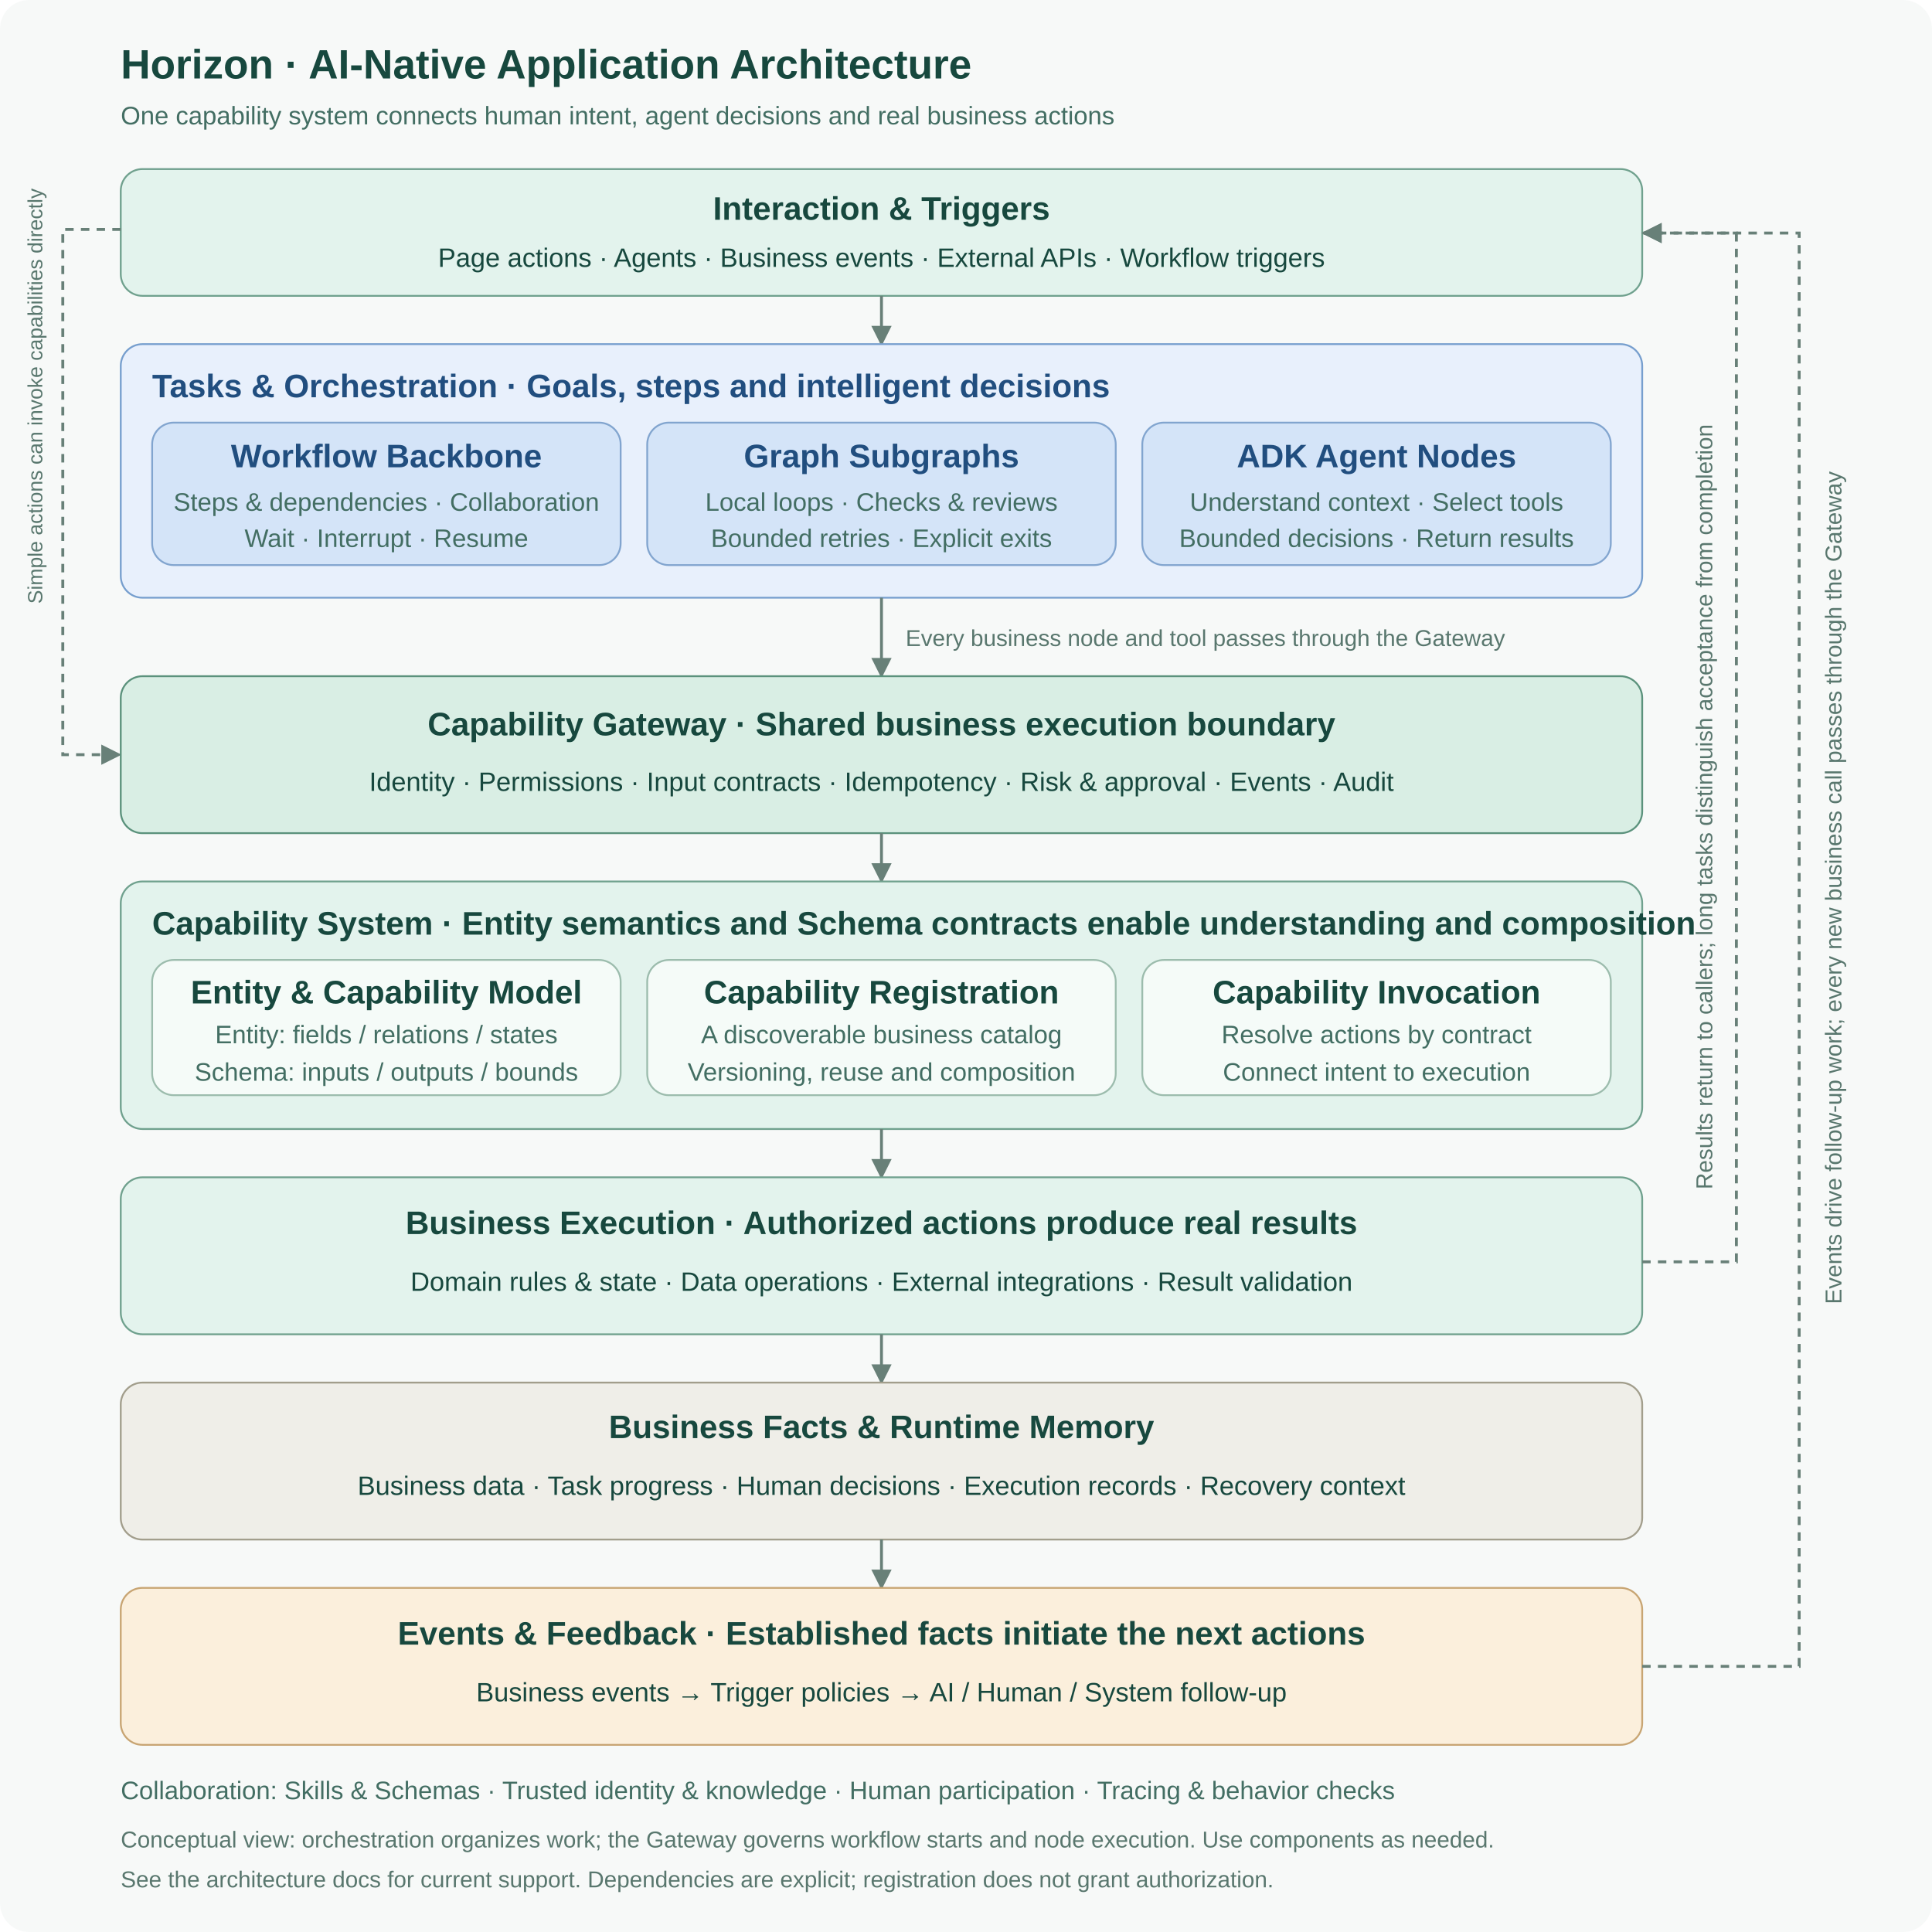
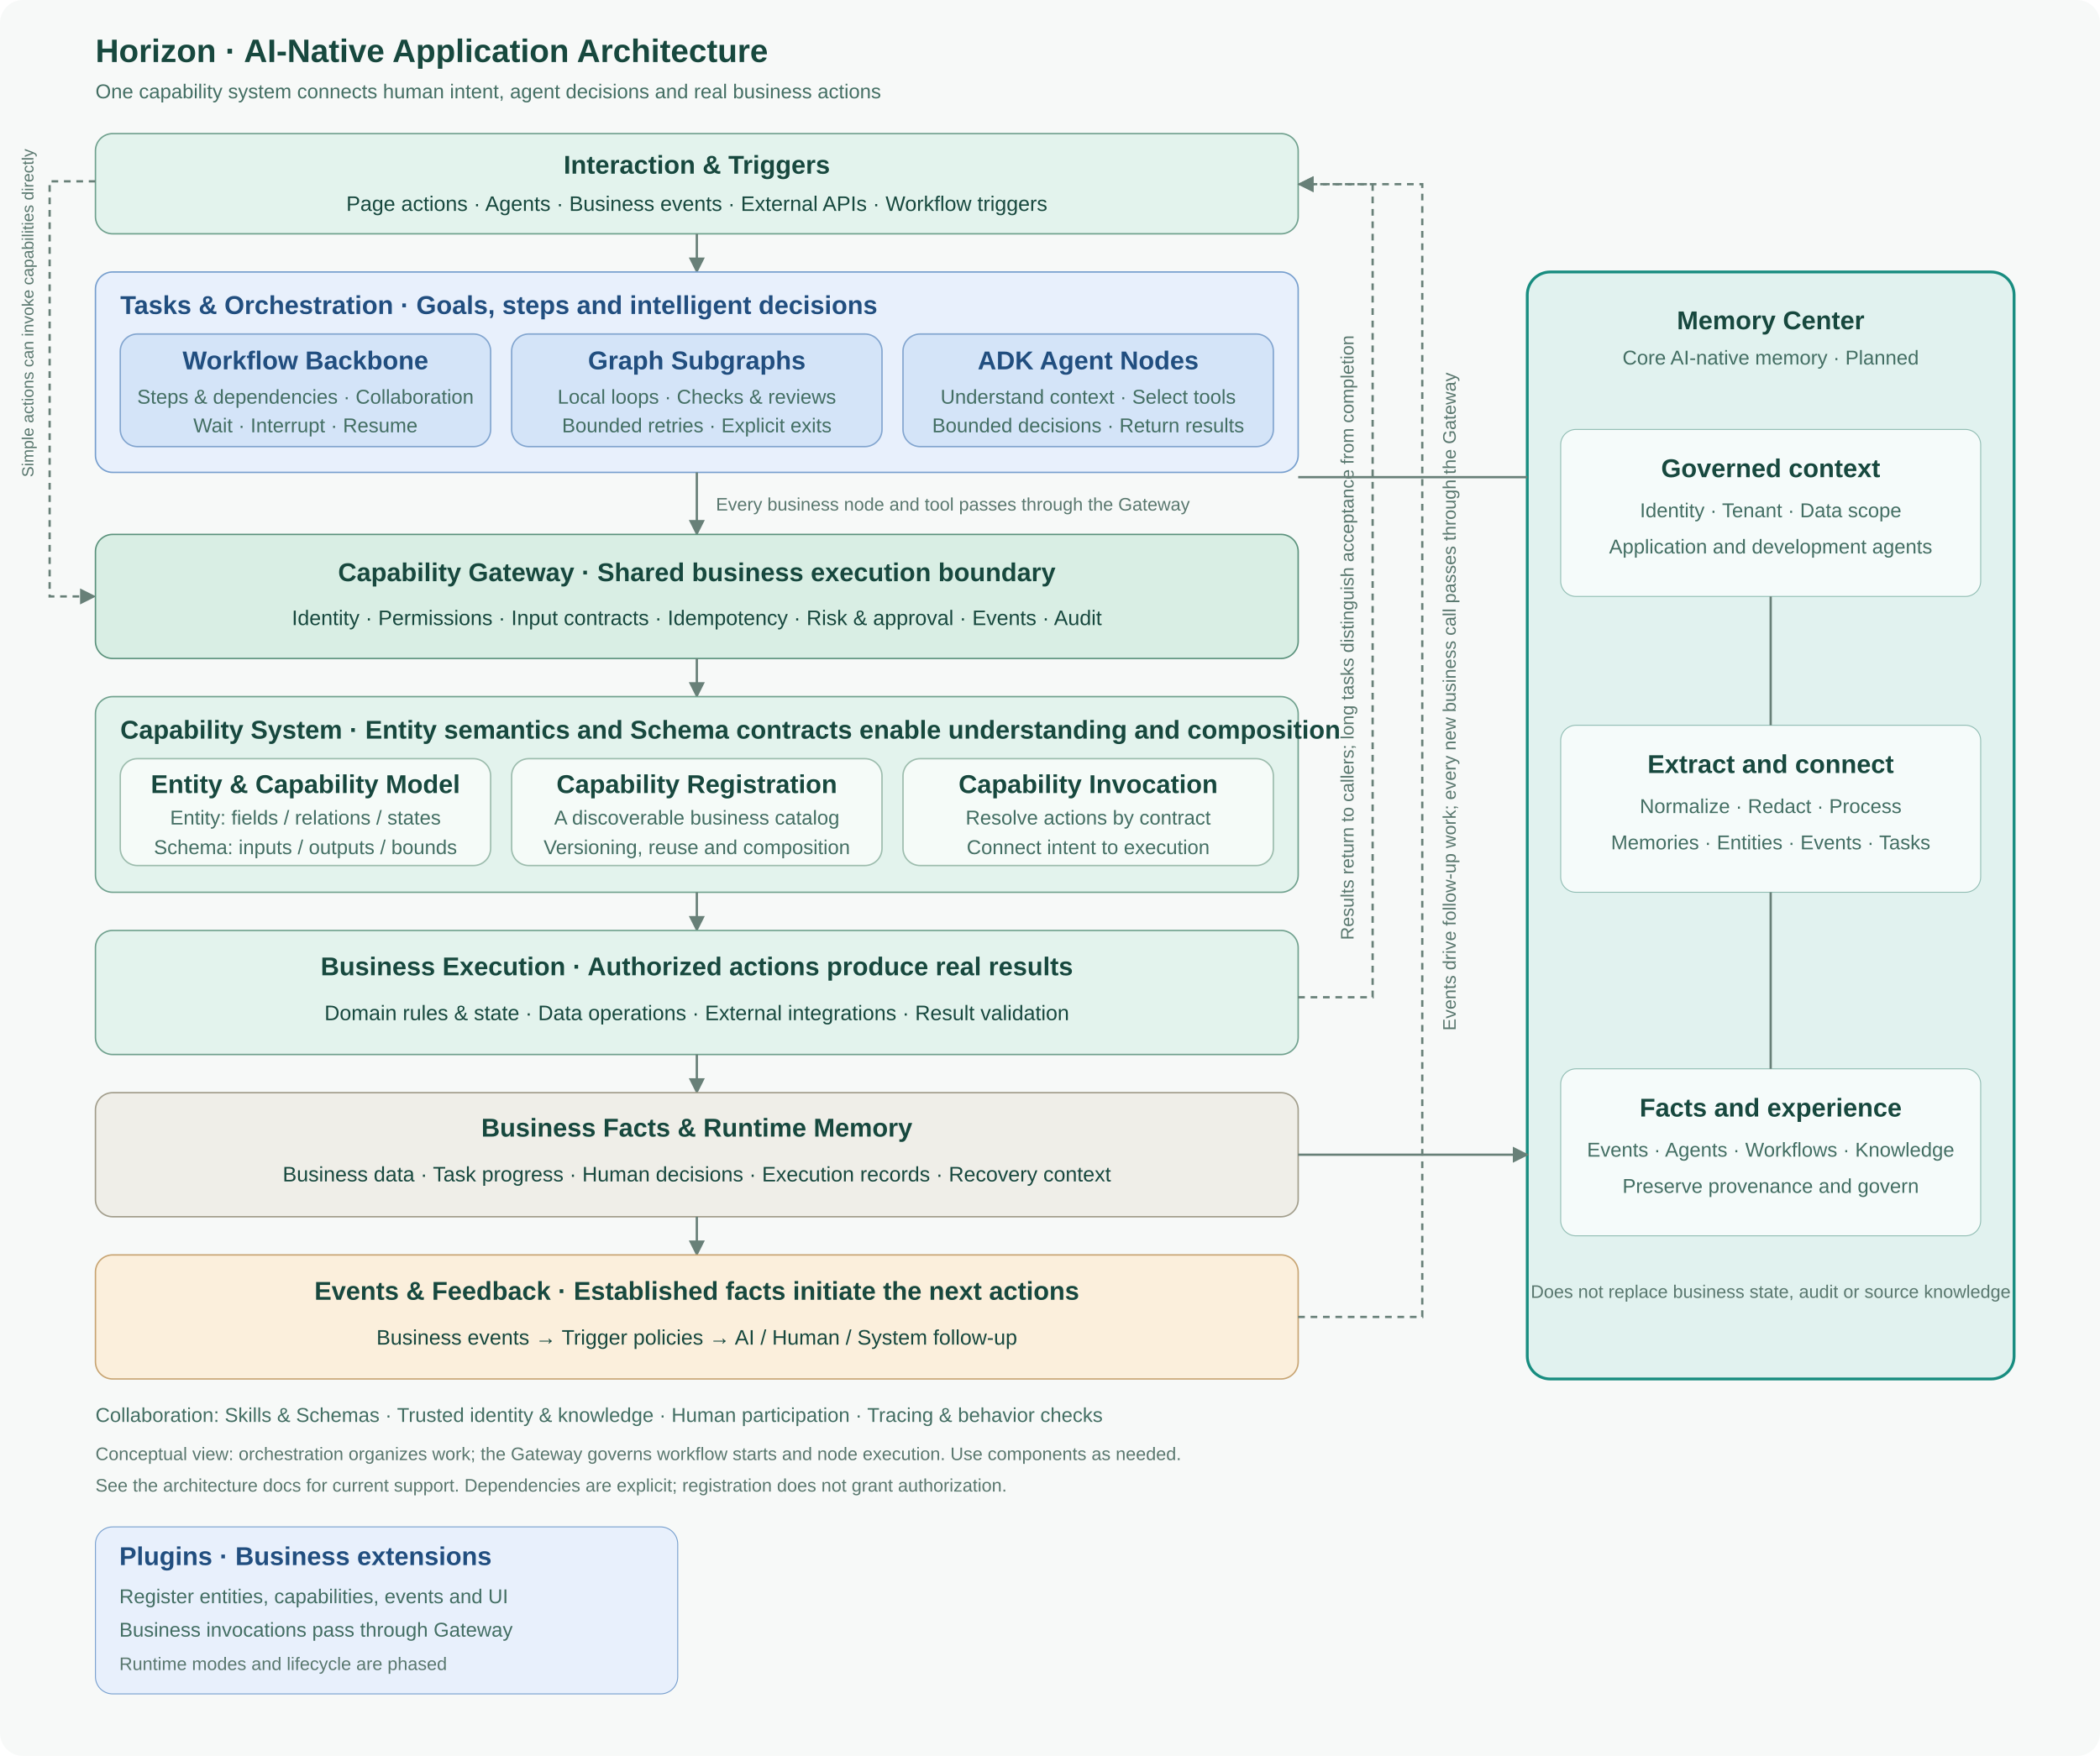
- <svg xmlns="http://www.w3.org/2000/svg" width="1600" height="1600" viewBox="0 0 1600 1600" role="img" aria-labelledby="title desc" xml:lang="en">
+ <svg xmlns="http://www.w3.org/2000/svg" width="2200" height="1840" viewBox="0 0 2200 1840" role="img" aria-labelledby="title desc" xml:lang="en">
  <defs>
    <marker id="arrow" viewBox="0 0 10 10" refX="9" refY="5" markerWidth="7" markerHeight="7" orient="auto-start-reverse">
      <path d="M0 0L10 5L0 10Z" fill="#688078" />
    </marker>
  </defs>
-   <rect width="1600" height="1600" rx="24" fill="#f7f9f8" />
+   <rect width="2200" height="1840" rx="24" fill="#f7f9f8" />
  <style>text{font-family:"Segoe UI",Arial,sans-serif;fill:#17483e}.title{font-size:34px;font-weight:700}.section{font-size:27px;font-weight:650}.body{font-size:23px}.small{font-size:21px;fill:#436e63}.note{font-size:19px;fill:#59776e}.blue{fill:#214e7f}.line{fill:none;stroke:#688078;stroke-width:2.4;marker-end:url(#arrow)}</style>
  <text x="100" y="65" class="title" text-anchor="start" style="font-size:34px">Horizon · AI-Native Application Architecture</text>
  <text x="100" y="103" class="small" text-anchor="start" style="font-size:21px">One capability system connects human intent, agent decisions and real business actions</text>
  <rect x="100" y="140" width="1260" height="105" rx="18" fill="#e3f3ed" stroke="#70a18e" stroke-width="1.5" />
  <text x="730" y="182" class="section" text-anchor="middle" style="font-size:27px">Interaction &amp; Triggers</text>
  <text x="730" y="221" class="body" text-anchor="middle" style="font-size:22px">Page actions · Agents · Business events · External APIs · Workflow triggers</text>
  <path d="M730 245V285" class="line" />
  <rect x="100" y="285" width="1260" height="210" rx="18" fill="#e8f0fc" stroke="#779fce" stroke-width="1.5" />
  <text x="126" y="329" class="section blue" text-anchor="start" style="font-size:27px">Tasks &amp; Orchestration · Goals, steps and intelligent decisions</text>
  <rect x="126" y="350" width="388" height="118" rx="18" fill="#d4e4f8" stroke="#82a5cf" stroke-width="1.5" />
  <text x="320" y="387" class="section blue" text-anchor="middle" style="font-size:27px">Workflow Backbone</text>
  <text x="320" y="423" class="small" text-anchor="middle" style="font-size:21px">Steps &amp; dependencies · Collaboration</text>
  <text x="320" y="453" class="small" text-anchor="middle" style="font-size:21px">Wait · Interrupt · Resume</text>
  <rect x="536" y="350" width="388" height="118" rx="18" fill="#d4e4f8" stroke="#82a5cf" stroke-width="1.5" />
  <text x="730" y="387" class="section blue" text-anchor="middle" style="font-size:27px">Graph Subgraphs</text>
  <text x="730" y="423" class="small" text-anchor="middle" style="font-size:21px">Local loops · Checks &amp; reviews</text>
  <text x="730" y="453" class="small" text-anchor="middle" style="font-size:21px">Bounded retries · Explicit exits</text>
  <rect x="946" y="350" width="388" height="118" rx="18" fill="#d4e4f8" stroke="#82a5cf" stroke-width="1.5" />
  <text x="1140" y="387" class="section blue" text-anchor="middle" style="font-size:27px">ADK Agent Nodes</text>
  <text x="1140" y="423" class="small" text-anchor="middle" style="font-size:21px">Understand context · Select tools</text>
  <text x="1140" y="453" class="small" text-anchor="middle" style="font-size:21px">Bounded decisions · Return results</text>
  <path d="M730 495V560" class="line" />
  <text x="750" y="535" class="note" text-anchor="start" style="font-size:19px">Every business node and tool passes through the Gateway</text>
  <path d="M100 190H52V625H99" class="line" stroke-dasharray="7 6" />
  <text x="35" y="500" class="note" transform="rotate(-90 35 500)" style="font-size:17px">Simple actions can invoke capabilities directly</text>
  <rect x="100" y="560" width="1260" height="130" rx="18" fill="#d9eee4" stroke="#5b927c" stroke-width="1.5" />
  <text x="730" y="609" class="section" text-anchor="middle" style="font-size:27px">Capability Gateway · Shared business execution boundary</text>
  <text x="730" y="655" class="body" text-anchor="middle" style="font-size:22px">Identity · Permissions · Input contracts · Idempotency · Risk &amp; approval · Events · Audit</text>
  <path d="M730 690V730" class="line" />
  <rect x="100" y="730" width="1260" height="205" rx="18" fill="#e3f3ed" stroke="#70a18e" stroke-width="1.5" />
  <text x="126" y="774" class="section" text-anchor="start" style="font-size:27px">Capability System · Entity semantics and Schema contracts enable understanding and composition</text>
  <rect x="126" y="795" width="388" height="112" rx="18" fill="#f5fbf8" stroke="#9cbcad" stroke-width="1.5" />
  <text x="320" y="831" class="section" text-anchor="middle" style="font-size:27px">Entity &amp; Capability Model</text>
  <text x="320" y="864" class="small" text-anchor="middle" style="font-size:21px">Entity: fields / relations / states</text>
  <text x="320" y="895" class="small" text-anchor="middle" style="font-size:21px">Schema: inputs / outputs / bounds</text>
  <rect x="536" y="795" width="388" height="112" rx="18" fill="#f5fbf8" stroke="#9cbcad" stroke-width="1.5" />
  <text x="730" y="831" class="section" text-anchor="middle" style="font-size:27px">Capability Registration</text>
  <text x="730" y="864" class="small" text-anchor="middle" style="font-size:21px">A discoverable business catalog</text>
  <text x="730" y="895" class="small" text-anchor="middle" style="font-size:21px">Versioning, reuse and composition</text>
  <rect x="946" y="795" width="388" height="112" rx="18" fill="#f5fbf8" stroke="#9cbcad" stroke-width="1.5" />
  <text x="1140" y="831" class="section" text-anchor="middle" style="font-size:27px">Capability Invocation</text>
  <text x="1140" y="864" class="small" text-anchor="middle" style="font-size:21px">Resolve actions by contract</text>
  <text x="1140" y="895" class="small" text-anchor="middle" style="font-size:21px">Connect intent to execution</text>
  <path d="M730 935V975" class="line" />
  <rect x="100" y="975" width="1260" height="130" rx="18" fill="#e3f3ed" stroke="#70a18e" stroke-width="1.5" />
  <text x="730" y="1022" class="section" text-anchor="middle" style="font-size:27px">Business Execution · Authorized actions produce real results</text>
  <text x="730" y="1069" class="body" text-anchor="middle" style="font-size:22px">Domain rules &amp; state · Data operations · External integrations · Result validation</text>
  <path d="M730 1105V1145" class="line" />
  <rect x="100" y="1145" width="1260" height="130" rx="18" fill="#efeee8" stroke="#a29e8c" stroke-width="1.5" />
  <text x="730" y="1191" class="section" text-anchor="middle" style="font-size:27px">Business Facts &amp; Runtime Memory</text>
  <text x="730" y="1238" class="body" text-anchor="middle" style="font-size:22px">Business data · Task progress · Human decisions · Execution records · Recovery context</text>
  <path d="M730 1275V1315" class="line" />
  <rect x="100" y="1315" width="1260" height="130" rx="18" fill="#fbefdc" stroke="#c8a573" stroke-width="1.5" />
  <text x="730" y="1362" class="section" text-anchor="middle" style="font-size:27px">Events &amp; Feedback · Established facts initiate the next actions</text>
  <text x="730" y="1409" class="body" text-anchor="middle" style="font-size:22px">Business events → Trigger policies → AI / Human / System follow-up</text>
  <path d="M1360 1380H1490V193H1361" class="line" stroke-dasharray="7 6" />
  <text x="1525" y="1080" class="note" transform="rotate(-90 1525 1080)" style="font-size:19px">Events drive follow-up work; every new business call passes through the Gateway</text>
  <path d="M1360 1045H1438V193H1361" class="line" stroke-dasharray="7 6" />
  <text x="1418" y="985" class="note" transform="rotate(-90 1418 985)" style="font-size:19px">Results return to callers; long tasks distinguish acceptance from completion</text>
  <text x="100" y="1490" class="small" text-anchor="start" style="font-size:21px">Collaboration: Skills &amp; Schemas · Trusted identity &amp; knowledge · Human participation · Tracing &amp; behavior checks</text>
  <text x="100" y="1530" class="note" text-anchor="start" style="font-size:19px">Conceptual view: orchestration organizes work; the Gateway governs workflow starts and node execution. Use components as needed.</text>
  <text x="100" y="1563" class="note" text-anchor="start" style="font-size:19px">See the architecture docs for current support. Dependencies are explicit; registration does not grant authorization.</text>
+   <rect x="1600" y="285" width="510" height="1160" rx="24" fill="#e1f2ef" stroke="#188d80" stroke-width="3" />
+   <text x="1855" y="345" class="section" text-anchor="middle">Memory Center</text>
+   <text x="1855" y="382" class="small" text-anchor="middle">Core AI-native memory · Planned</text>
+   <rect x="1635" y="450" width="440" height="175" rx="16" fill="#f5fbfa" stroke="#91bdb3" />
+   <text x="1855" y="500" class="section" text-anchor="middle">Governed context</text>
+   <text x="1855" y="542" class="small" text-anchor="middle">Identity · Tenant · Data scope</text>
+   <text x="1855" y="580" class="small" text-anchor="middle">Application and development agents</text>
+   <rect x="1635" y="760" width="440" height="175" rx="16" fill="#f5fbfa" stroke="#91bdb3" />
+   <text x="1855" y="810" class="section" text-anchor="middle">Extract and connect</text>
+   <text x="1855" y="852" class="small" text-anchor="middle">Normalize · Redact · Process</text>
+   <text x="1855" y="890" class="small" text-anchor="middle">Memories · Entities · Events · Tasks</text>
+   <rect x="1635" y="1120" width="440" height="175" rx="16" fill="#f5fbfa" stroke="#91bdb3" />
+   <text x="1855" y="1170" class="section" text-anchor="middle">Facts and experience</text>
+   <text x="1855" y="1212" class="small" text-anchor="middle">Events · Agents · Workflows · Knowledge</text>
+   <text x="1855" y="1250" class="small" text-anchor="middle">Preserve provenance and govern</text>
+   <path d="M1855 1120V935 M1855 760V625 M1600 500H1360 M1360 1210H1600" class="line" />
+   <text x="1855" y="1360" class="note" text-anchor="middle">Does not replace business state, audit or source knowledge</text>
+   <rect x="100" y="1600" width="610" height="175" rx="18" fill="#e8f0fc" stroke="#779fce" />
+   <text x="125" y="1640" class="section blue">Plugins · Business extensions</text>
+   <text x="125" y="1680" class="small">Register entities, capabilities, events and UI</text>
+   <text x="125" y="1715" class="small">Business invocations pass through Gateway</text>
+   <text x="125" y="1750" class="note">Runtime modes and lifecycle are phased</text>
</svg>
